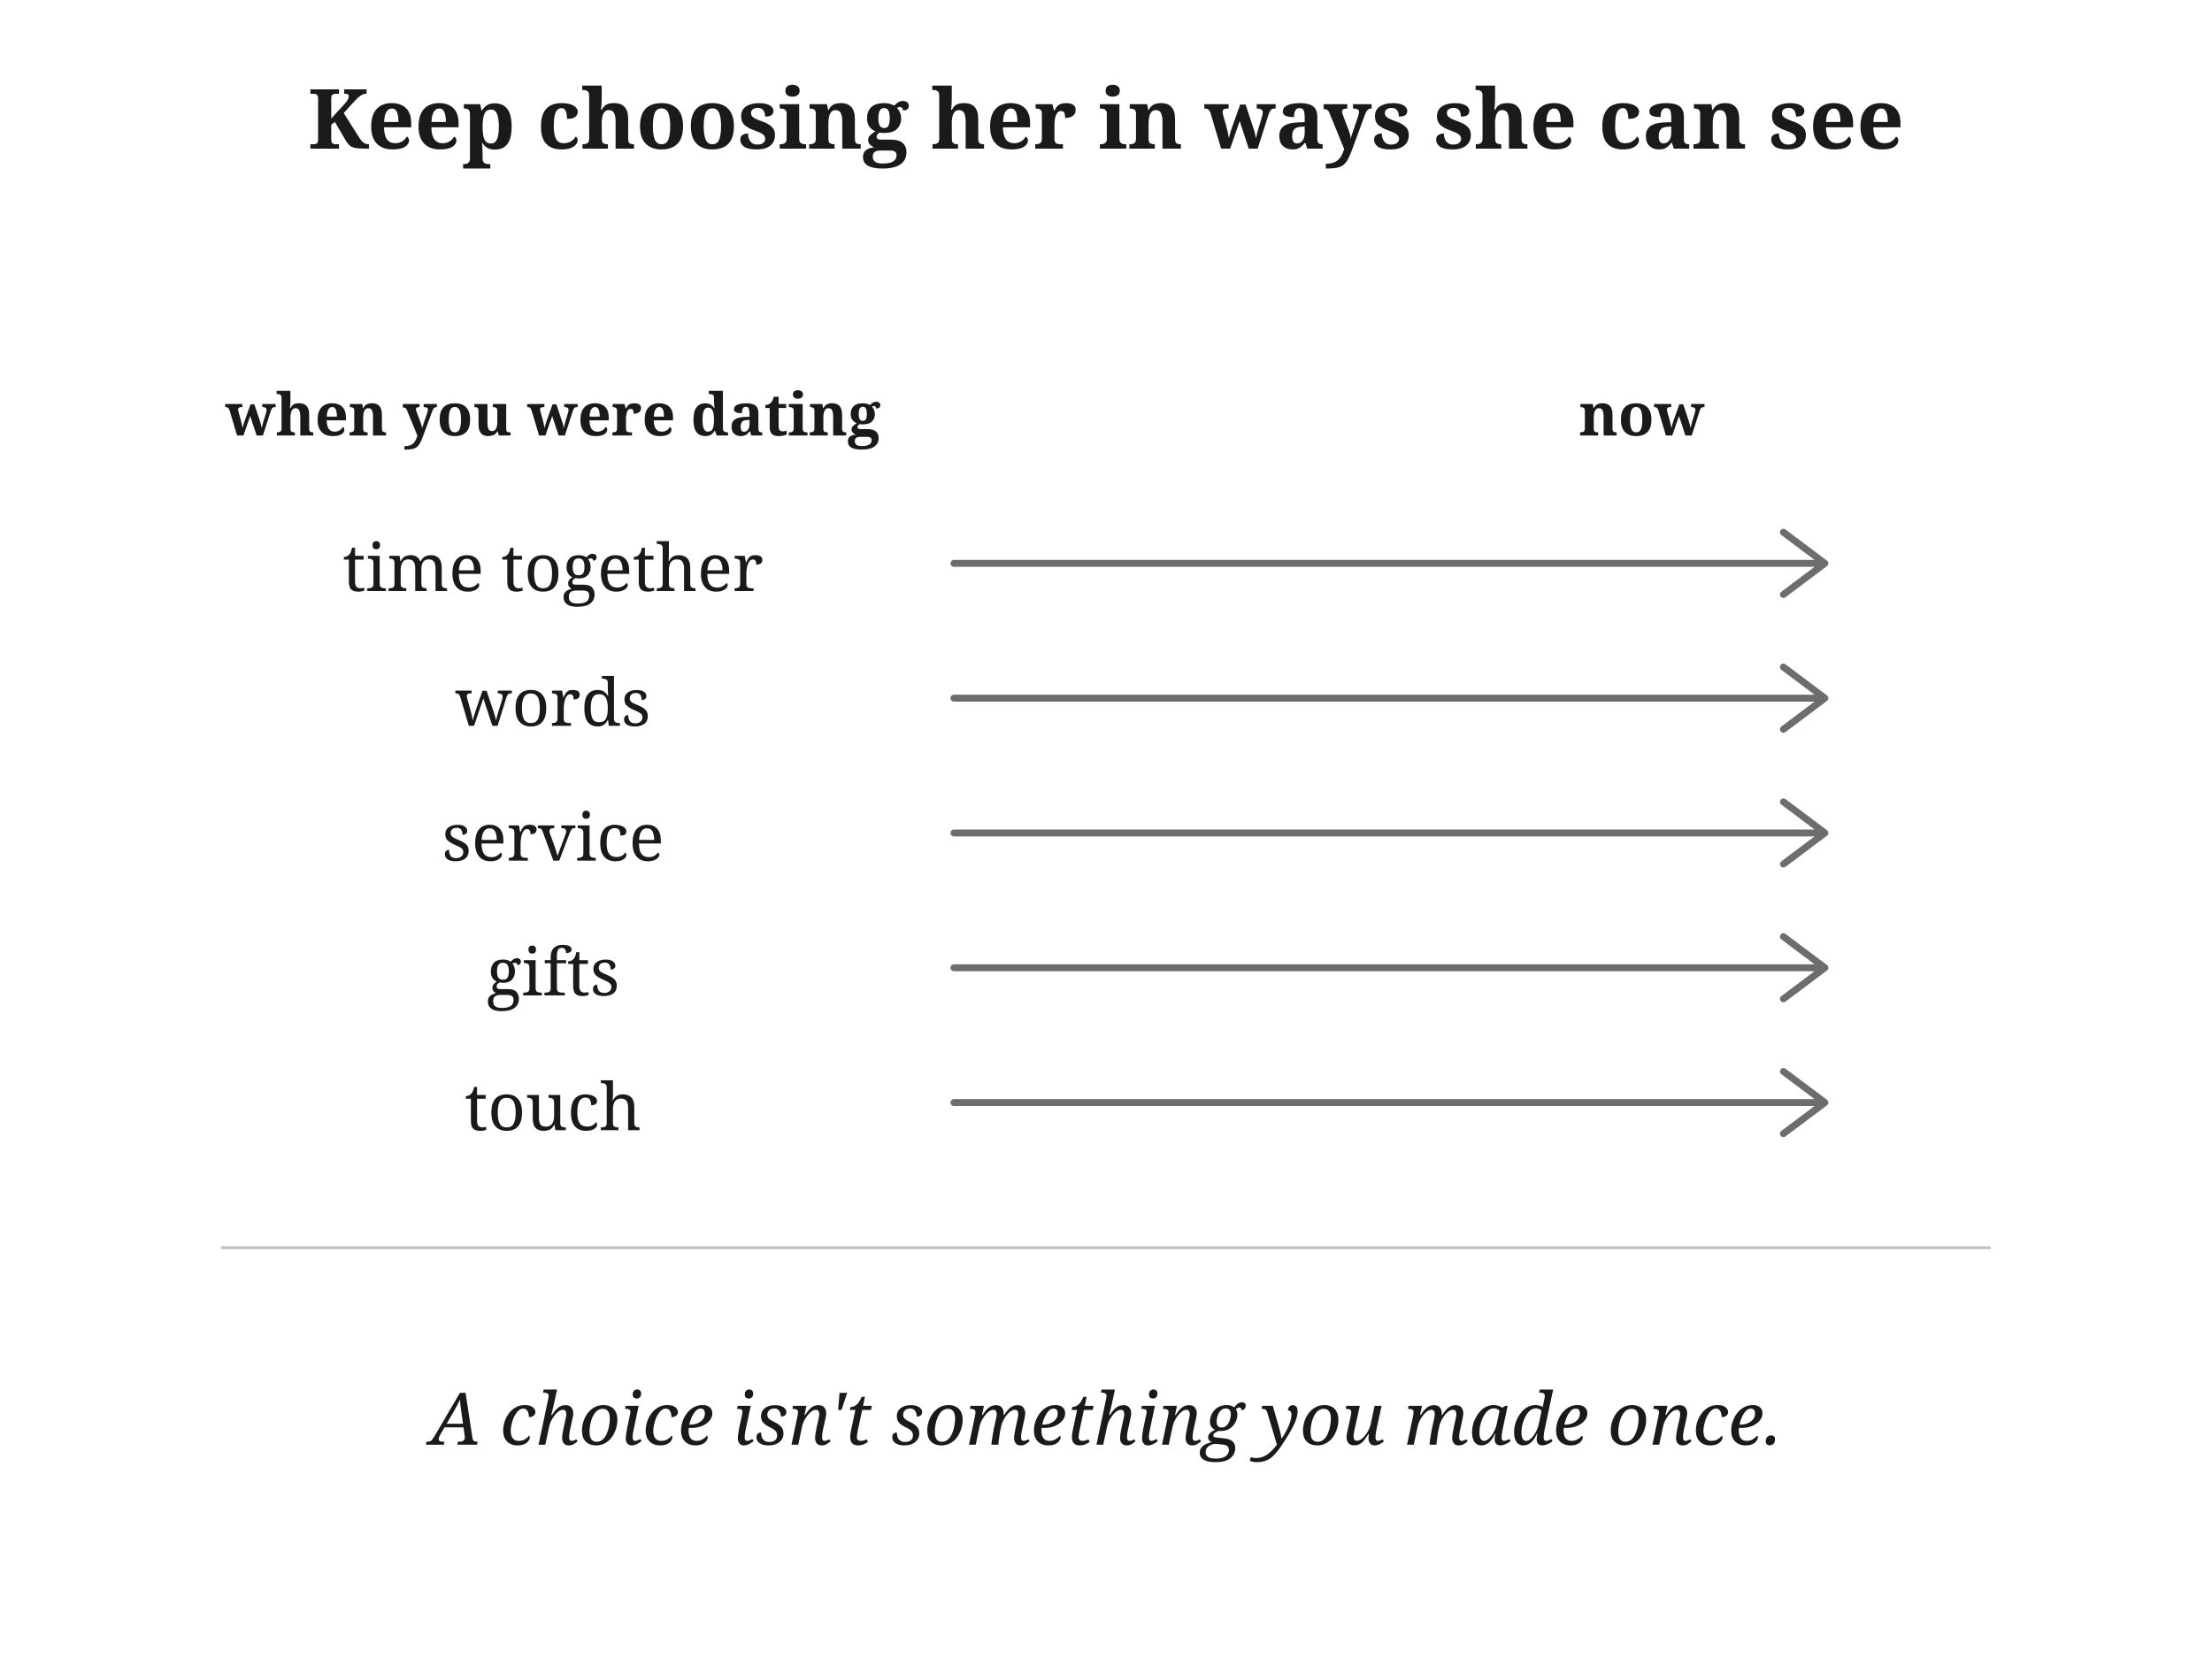
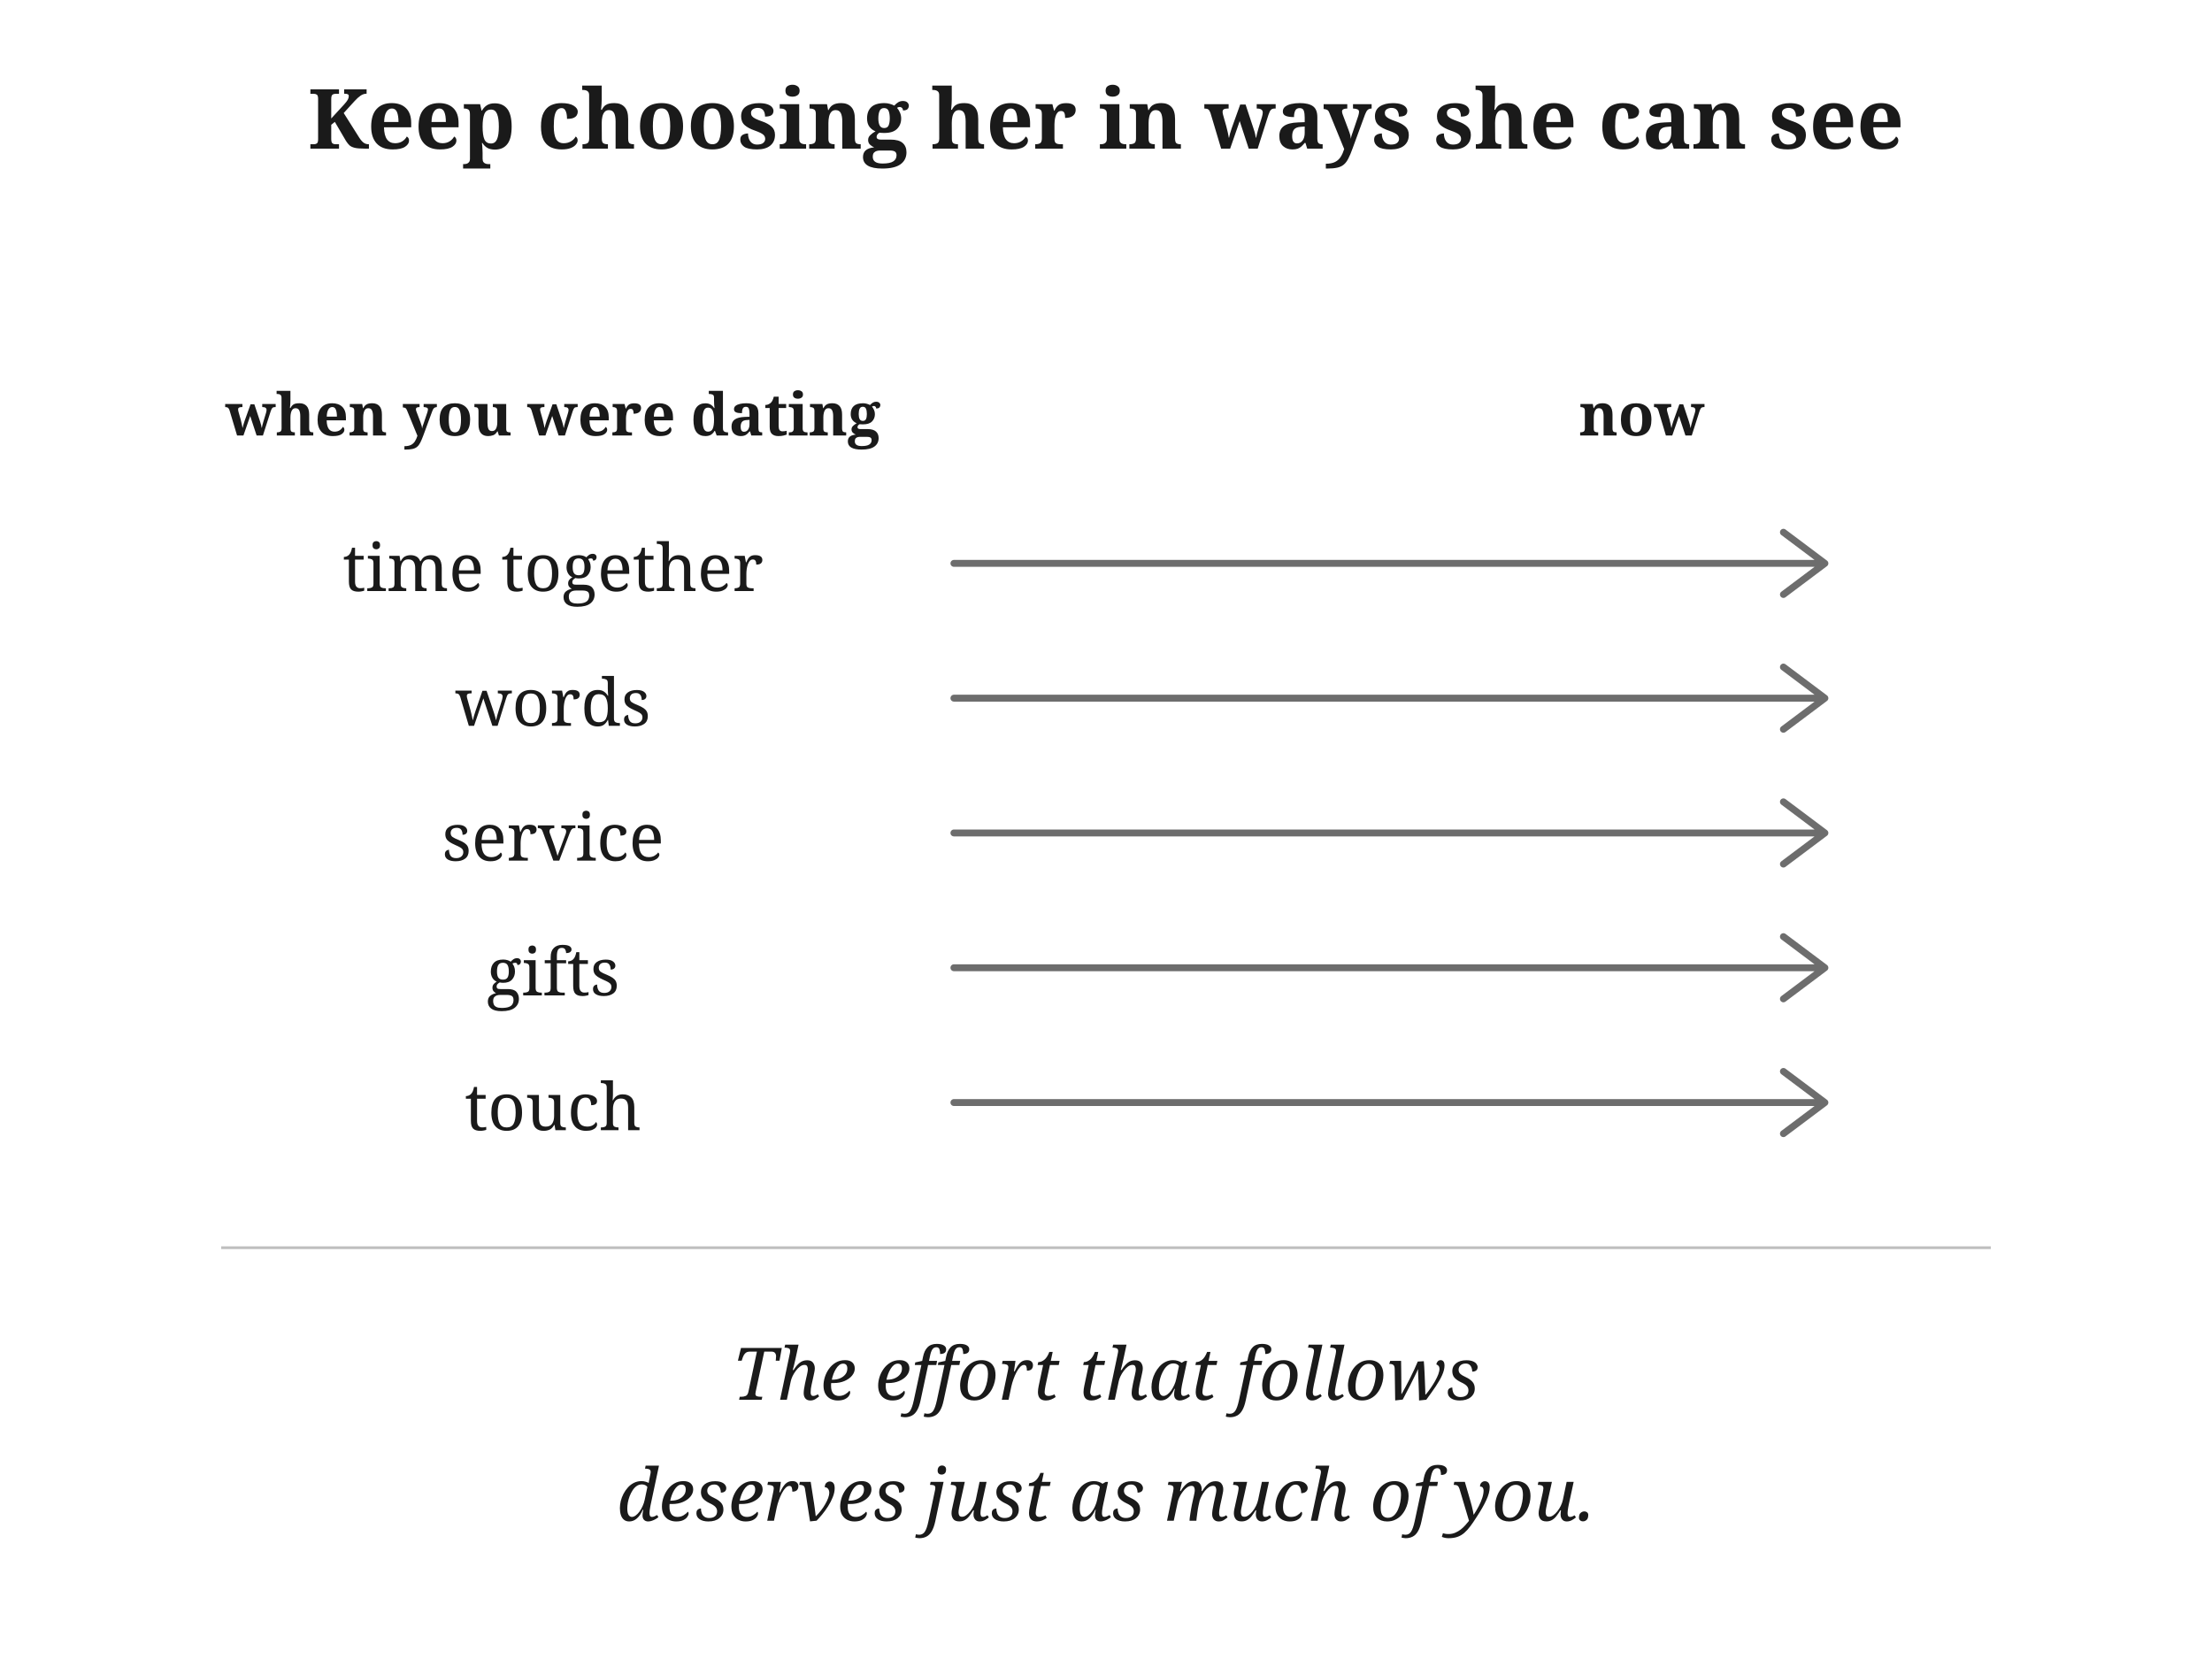
<svg xmlns="http://www.w3.org/2000/svg" viewBox="0 0 640 480" style="color:#1a1a1a" role="img" aria-label="Keep choosing her in ways she can see">
  <style>
.ttl{font:600 24px Georgia,serif;text-anchor:middle}
.lbl{font:600 17px Georgia,serif;text-anchor:middle}
.txt{font:19px Georgia,serif;text-anchor:middle}
.cap{font:italic 21px Georgia,serif;text-anchor:middle}
.ln{fill:none;stroke:currentColor;stroke-width:2;stroke-linecap:round;stroke-linejoin:round}
.rule{fill:none;stroke:currentColor;stroke-width:.8;opacity:.28}
</style>
  <rect width="640" height="480" fill="#fff" />
  <text class="ttl" fill="currentColor" x="320" y="43">Keep choosing her in ways she can see</text>
  <text class="lbl" fill="currentColor" x="160" y="126">when you were dating</text>
  <text class="lbl" fill="currentColor" x="475" y="126">now</text>
  <text class="txt" fill="currentColor" x="160" y="171">time together</text>
  <text class="txt" fill="currentColor" x="160" y="210">words</text>
  <text class="txt" fill="currentColor" x="160" y="249">service</text>
  <text class="txt" fill="currentColor" x="160" y="288">gifts</text>
  <text class="txt" fill="currentColor" x="160" y="327">touch</text>
  <g class="ln" opacity=".64">
    <path d="M276 163H528M516 154L528 163L516 172" />
    <path d="M276 202H528M516 193L528 202L516 211" />
    <path d="M276 241H528M516 232L528 241L516 250" />
    <path d="M276 280H528M516 271L528 280L516 289" />
    <path d="M276 319H528M516 310L528 319L516 328" />
  </g>
  <path class="rule" d="M64 361H576" />
-   <text class="cap" fill="currentColor" x="320" y="418">A choice isn't something you made once.</text>
+   <text class="cap" fill="currentColor" x="320" y="405">The effort that follows</text>
+   <text class="cap" fill="currentColor" x="320" y="440">deserves just as much of you.</text>
</svg>
